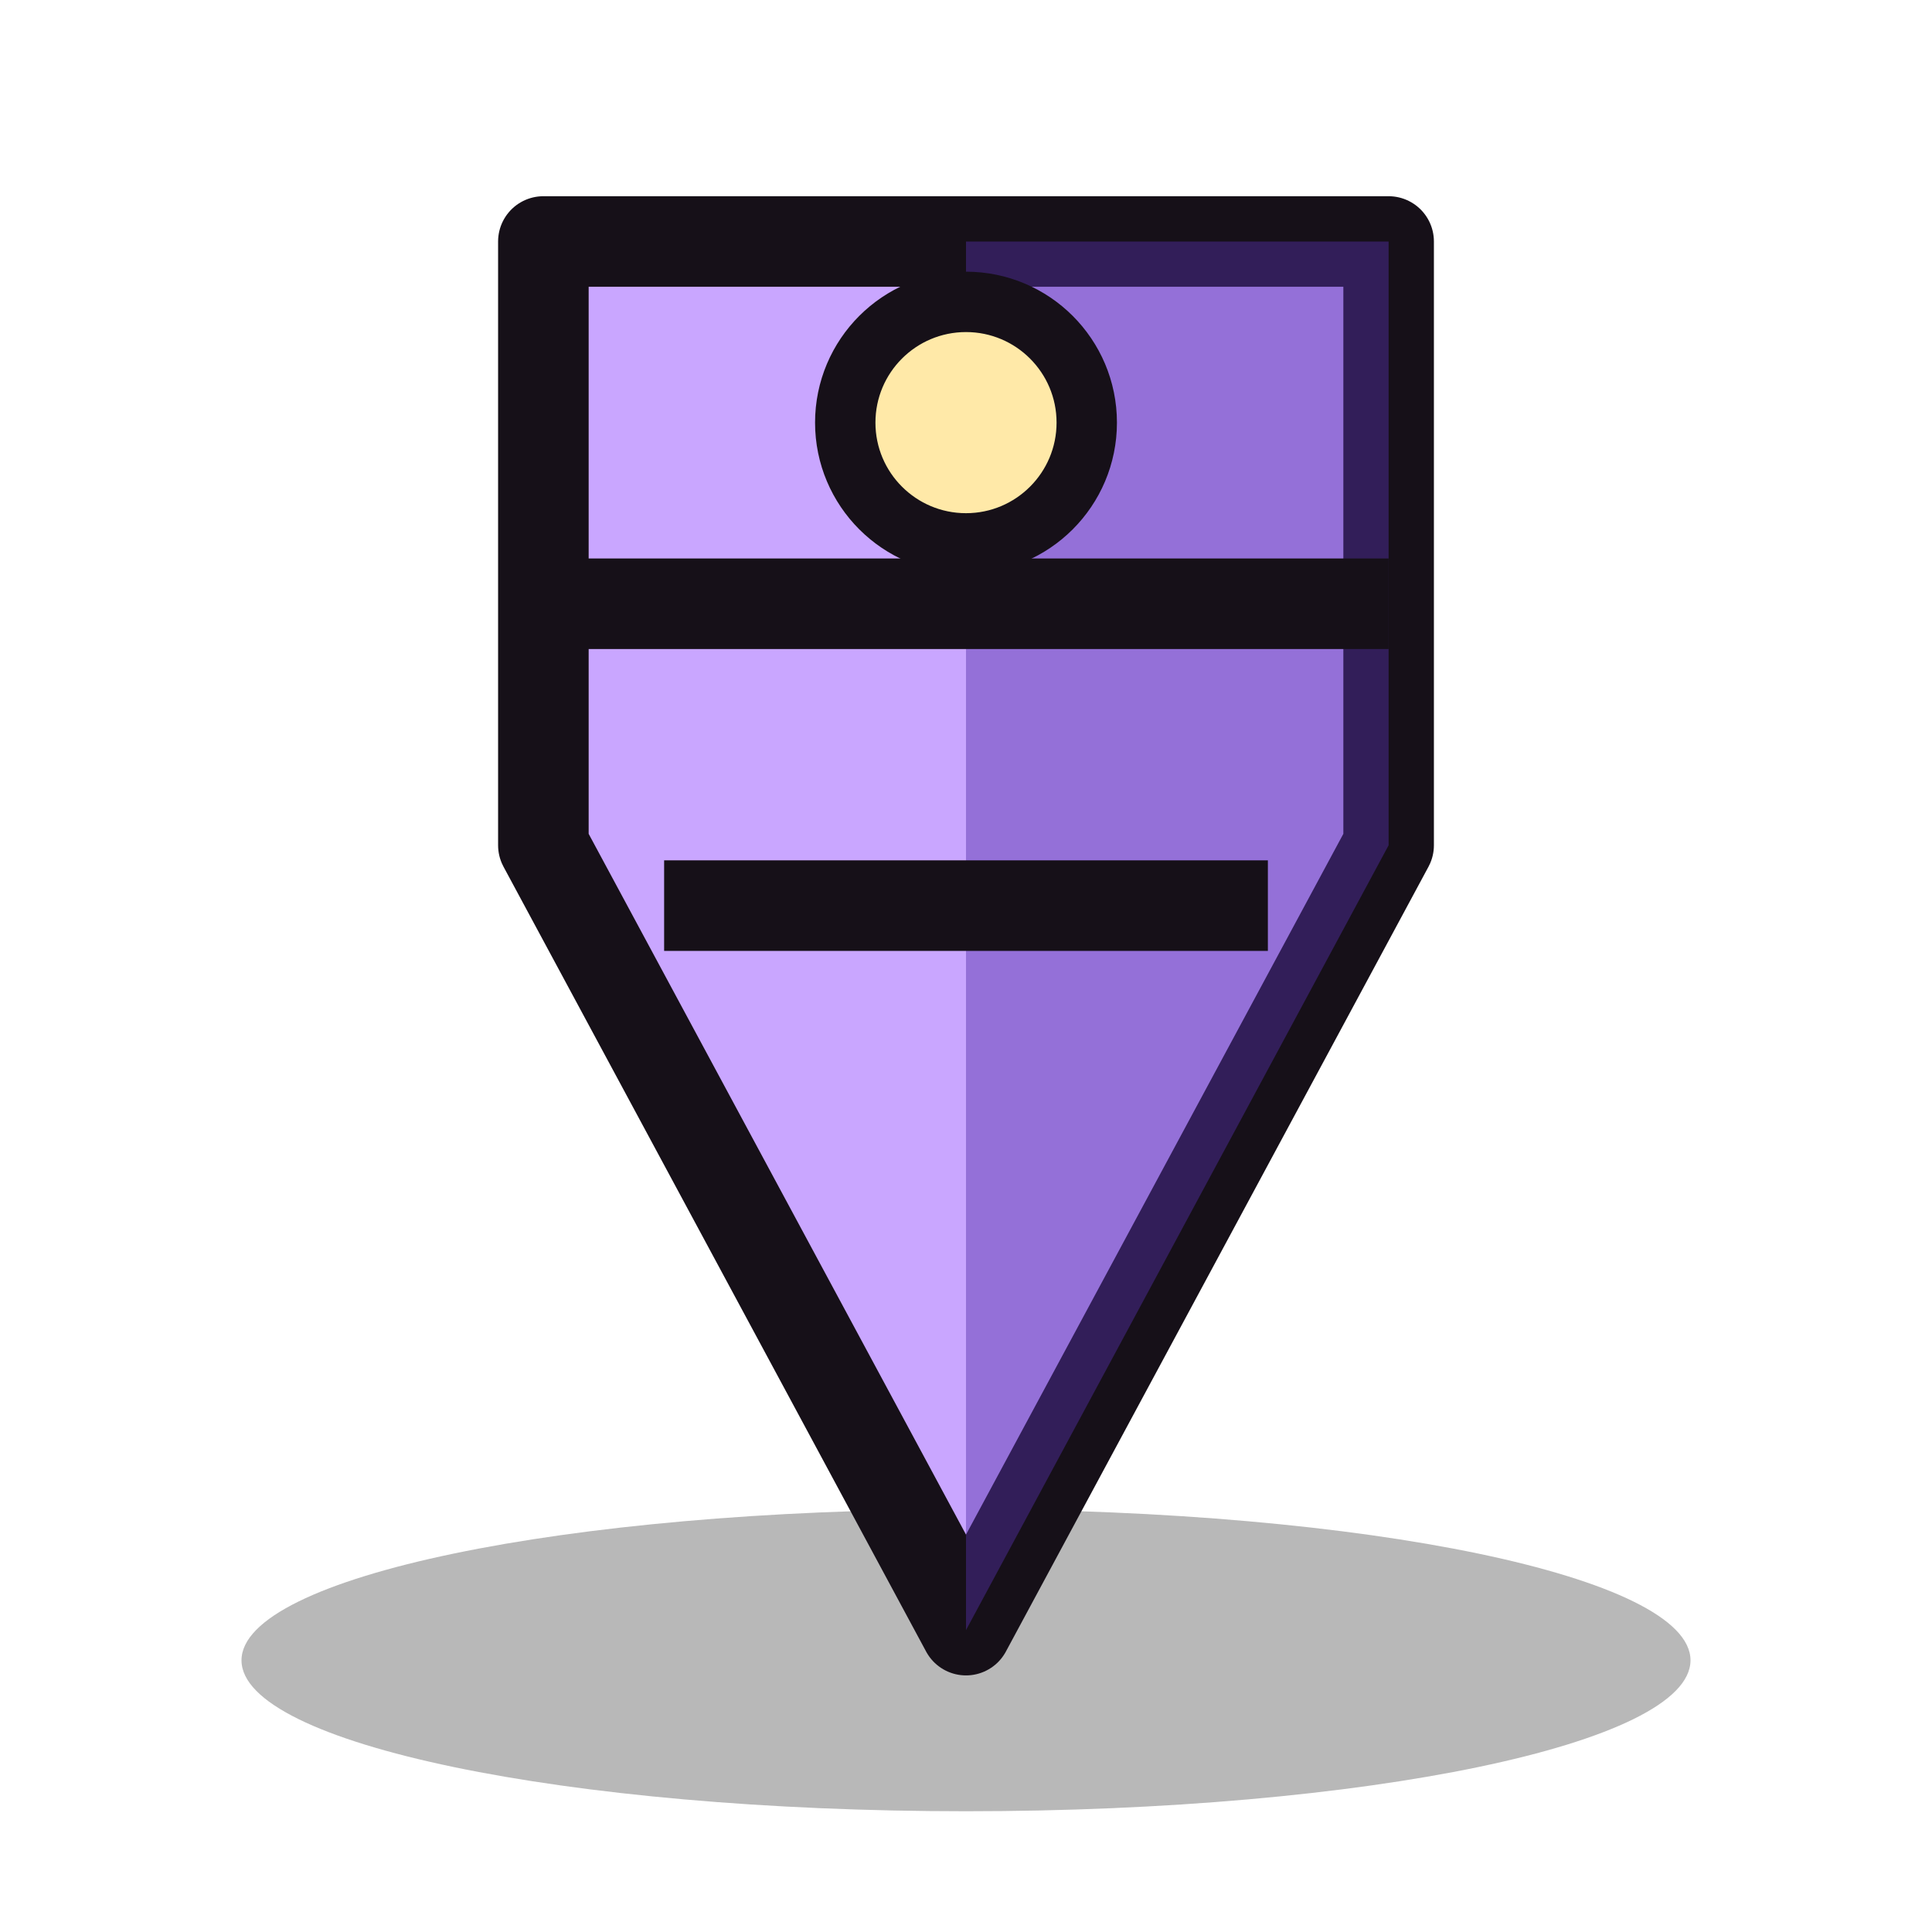
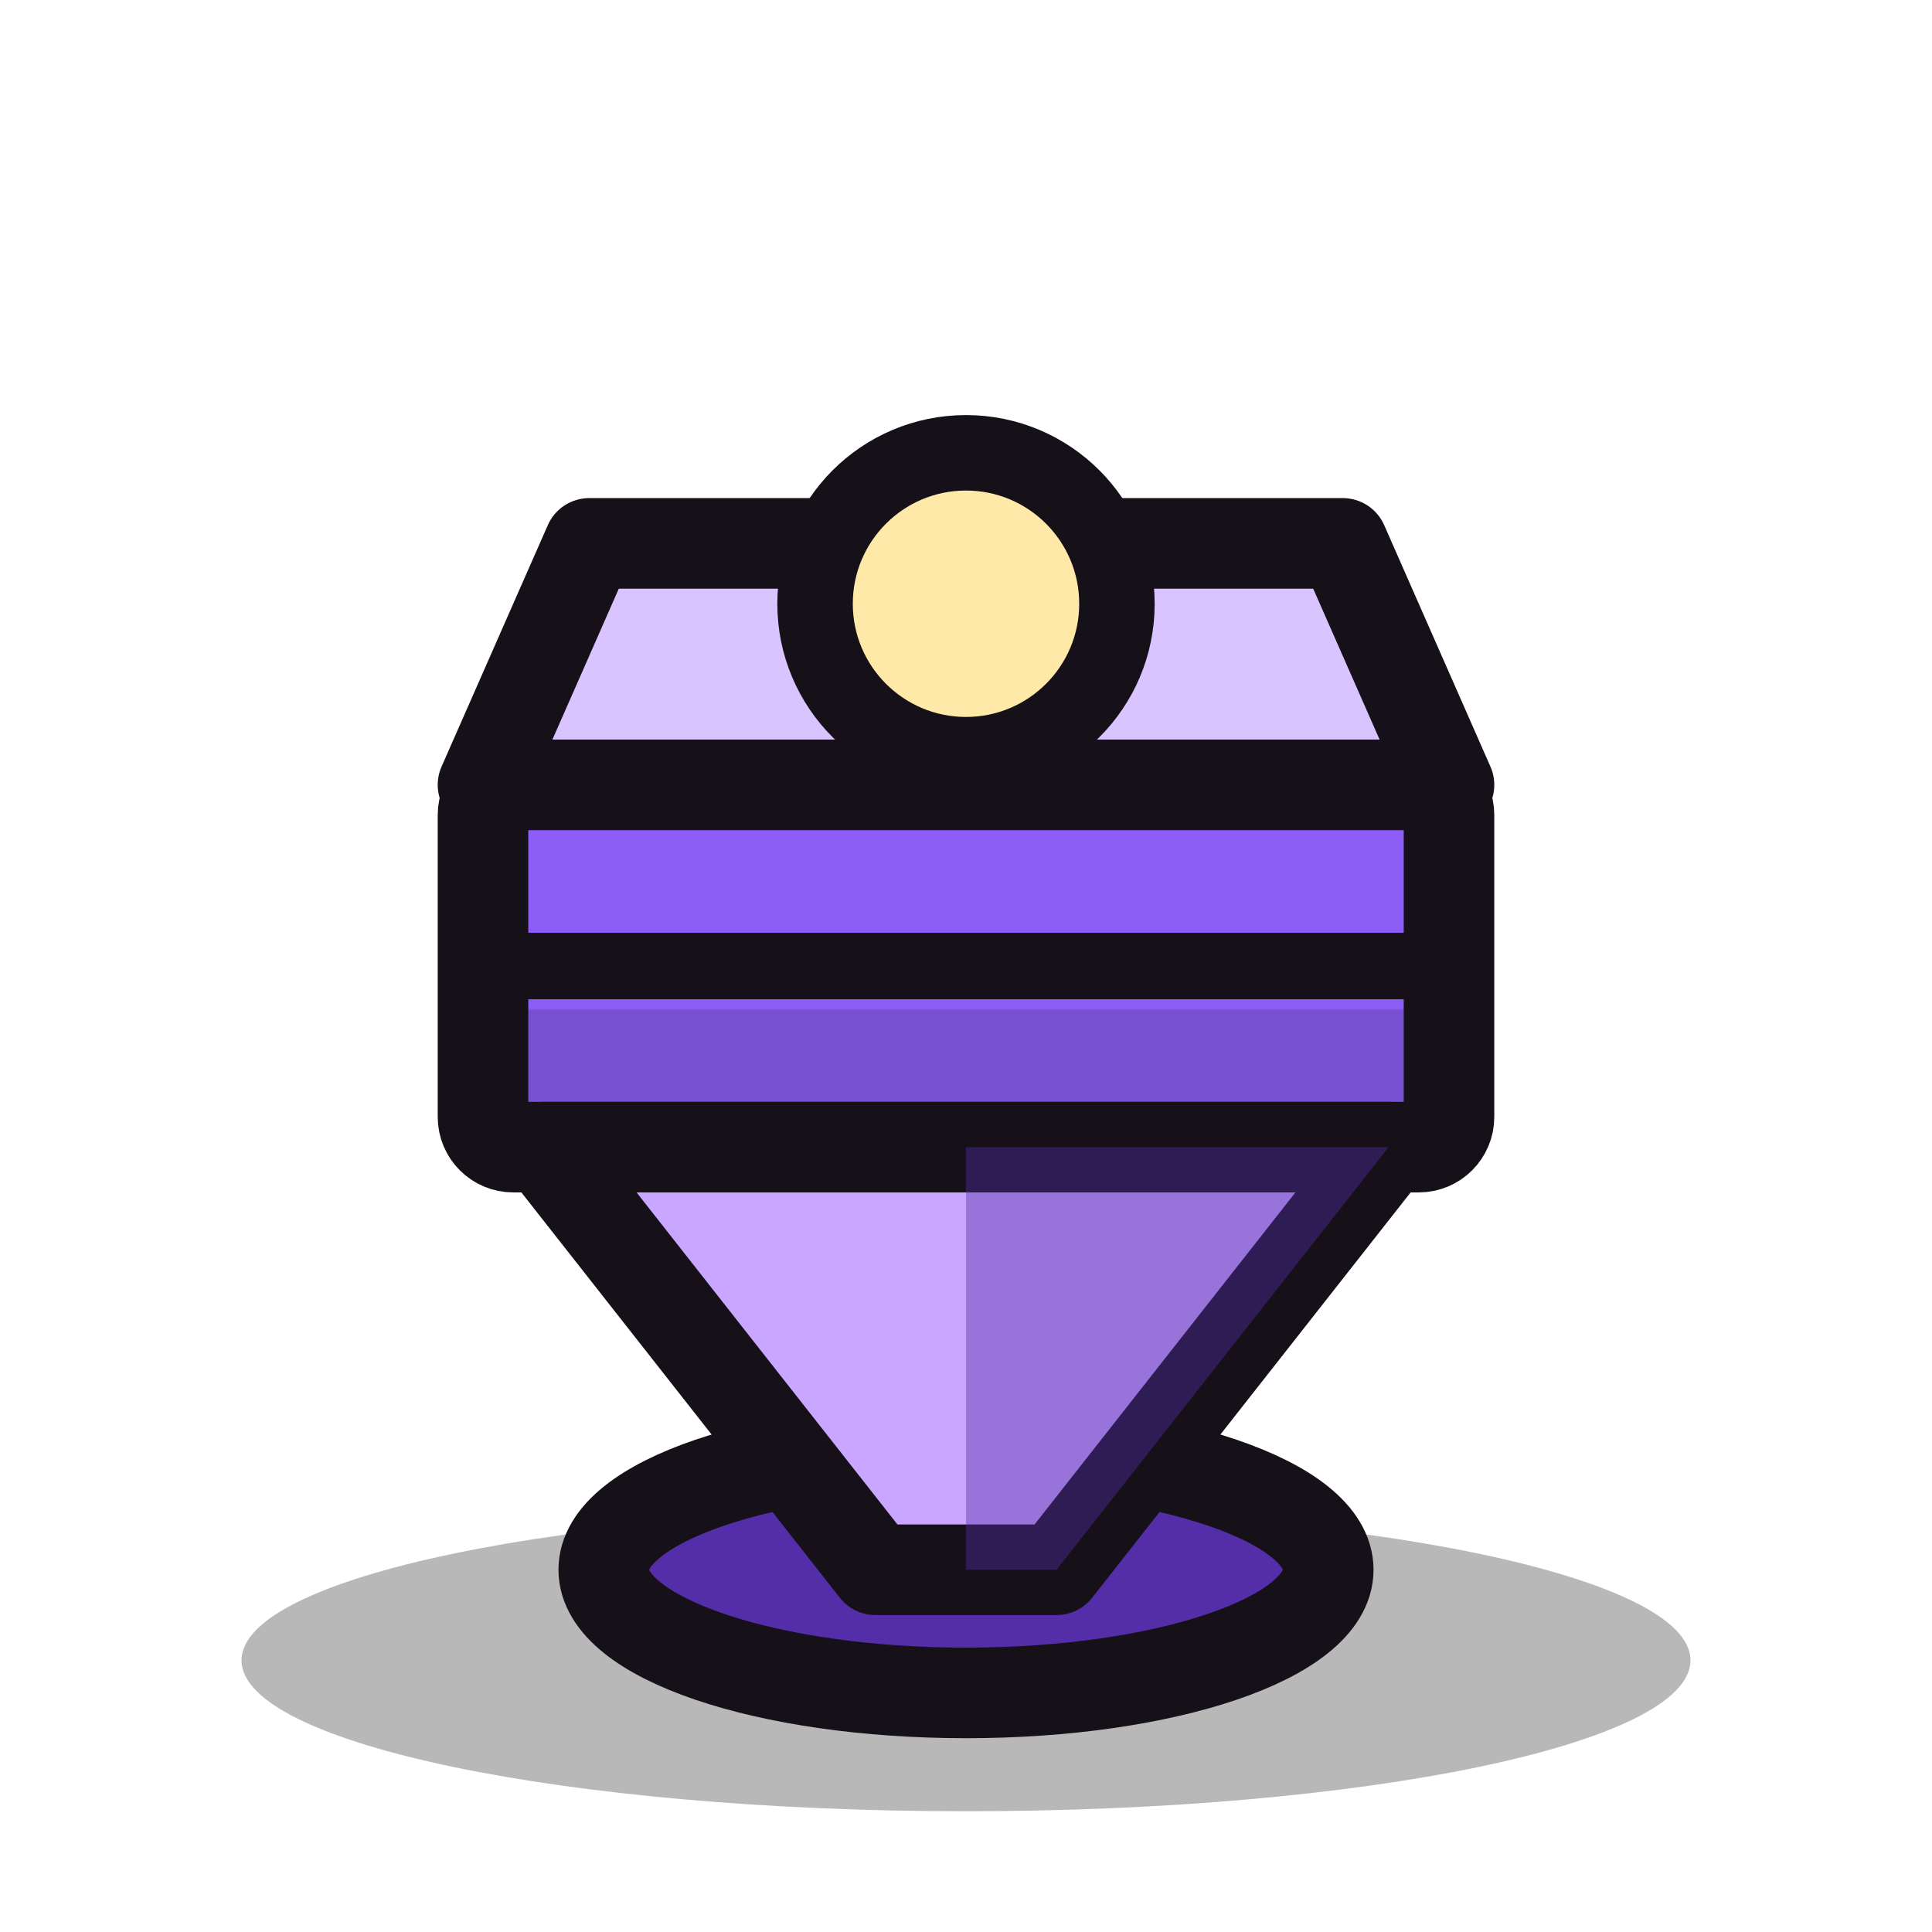
<svg xmlns="http://www.w3.org/2000/svg" viewBox="0 0 64 64">
  <ellipse cx="32" cy="55" rx="24" ry="5" fill="#000" opacity="0.28" />
-   <path d="M18 8 h28 v20 l-14 26 l-14 -26 Z" fill="#c9a6ff" stroke="#161018" stroke-width="3" stroke-linejoin="round" />
-   <path d="M32 8 h14 v20 l-14 26 Z" fill="#542ea8" opacity="0.45" />
-   <path d="M18 20 H46 M22 30 H42" stroke="#161018" stroke-width="3" />
-   <circle cx="32" cy="14" r="4" fill="#ffe9a8" stroke="#161018" stroke-width="2" />
+   <ellipse cx="32" cy="52" rx="12" ry="4.08" fill="#542ea8" stroke="#161018" stroke-width="3" />
+   <path d="M16 26 H48 L44.48 18 H19.52 Z" fill="#d9c4ff" stroke="#161018" stroke-width="3" stroke-linejoin="round" />
+   <rect x="16" y="26" width="32" height="12" rx="1" fill="#8b5cf6" stroke="#161018" stroke-width="3" />
+   <path d="M16 33.44 h32 v4.56 h-32 Z" fill="#161018" opacity="0.16" />
+   <path d="M18 38 h28 l-11 14 h-6 Z" fill="#c9a6ff" stroke="#161018" stroke-width="3" stroke-linejoin="round" />
+   <path d="M32 38 h14 l-11 14 h-3 Z" fill="#542ea8" opacity="0.42" />
+   <circle cx="32" cy="20" r="5" fill="#ffe9a8" stroke="#161018" stroke-width="2.5" />
+   <path d="M16 32 H48" stroke="#161018" stroke-width="2.2" />
</svg>
